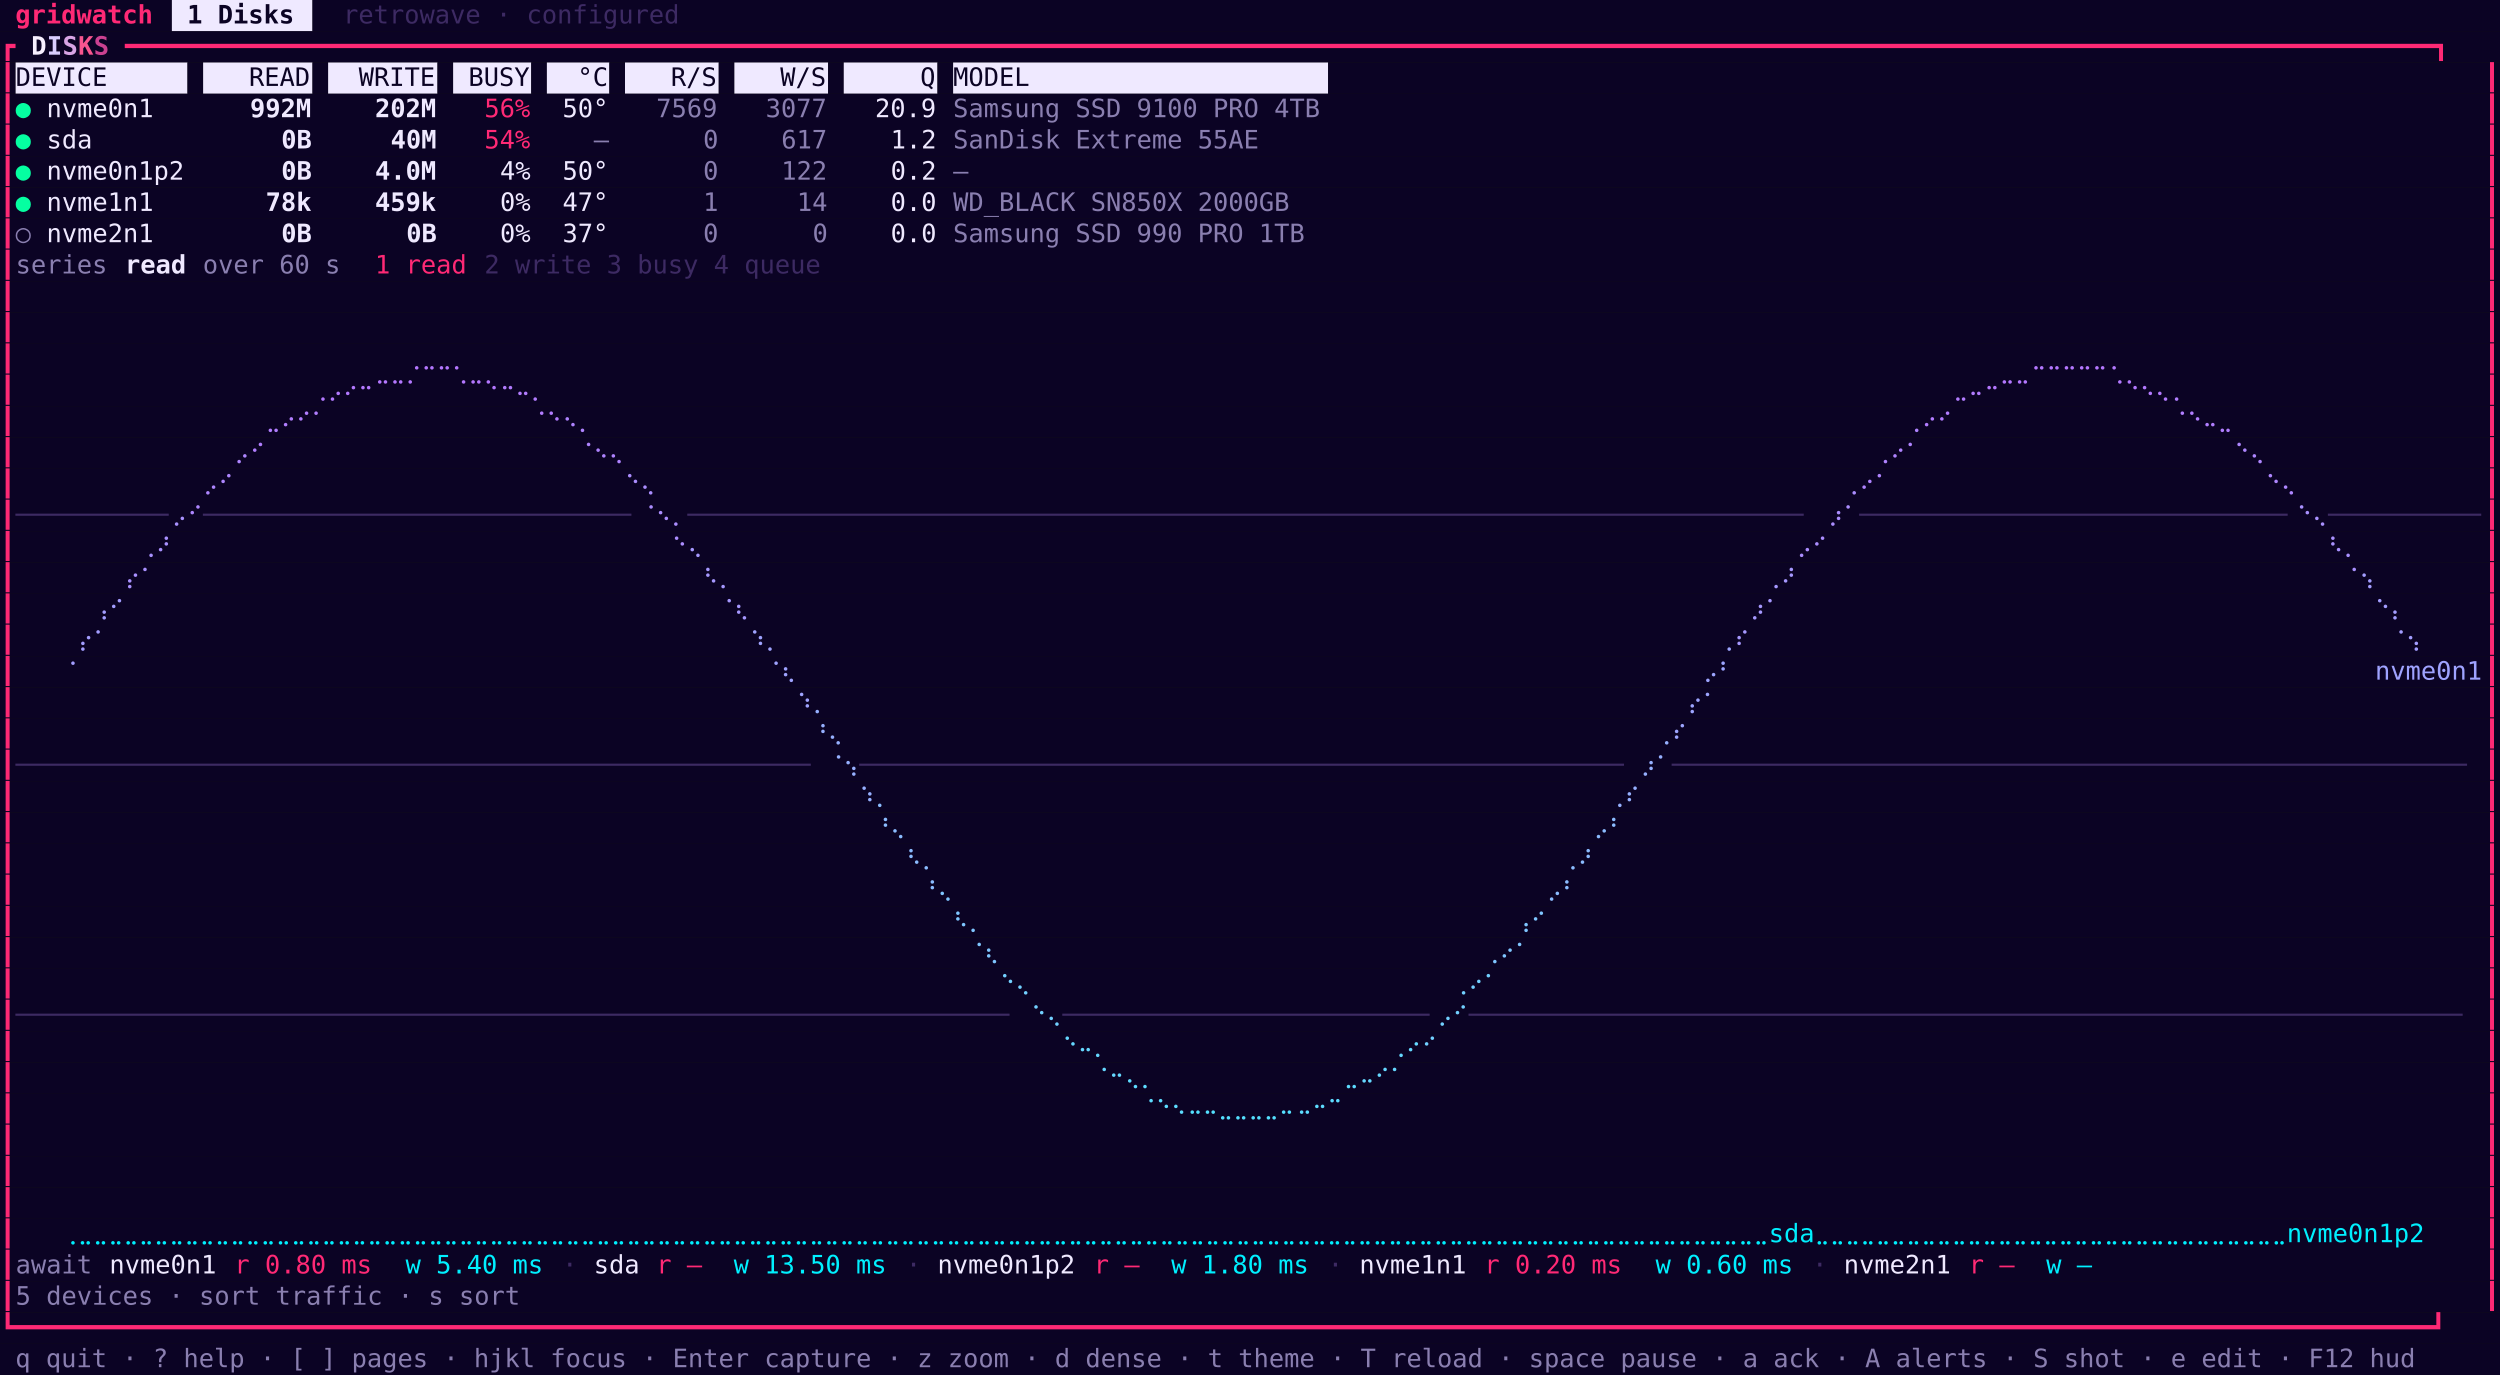
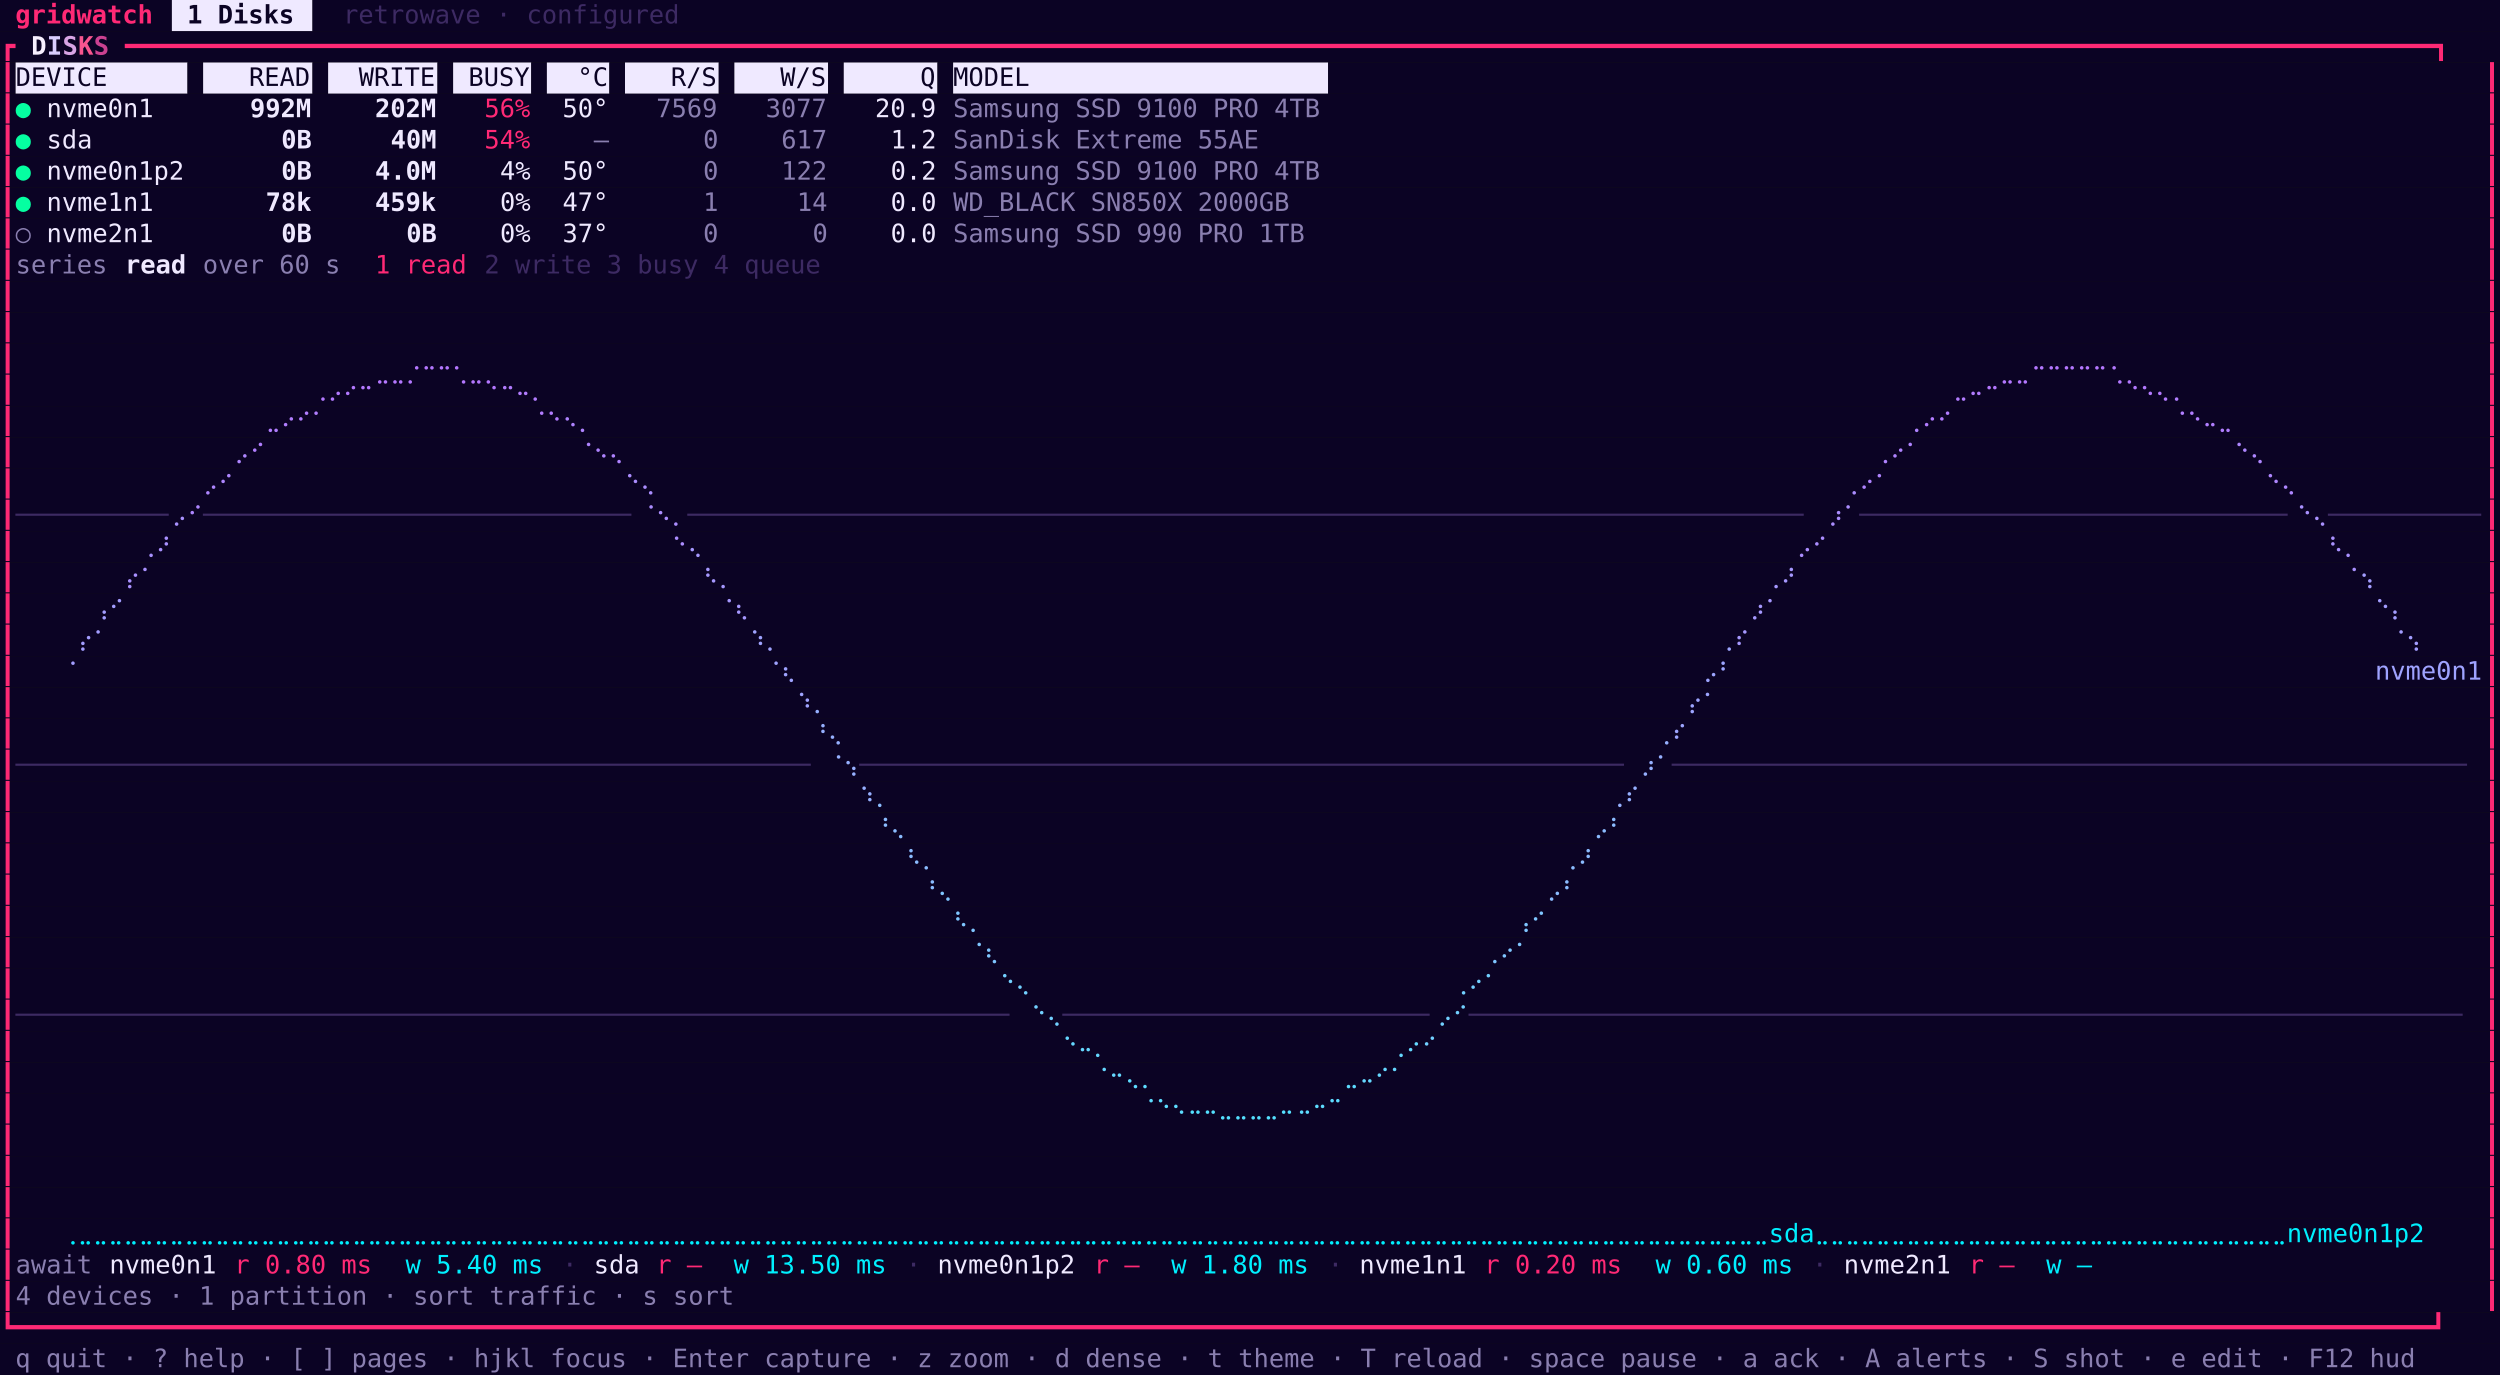
<svg xmlns="http://www.w3.org/2000/svg" width="1280" height="704" viewBox="0 0 1280 704" font-family="DejaVu Sans Mono, Menlo, Consolas, monospace" font-size="13">
  <rect width="1280" height="704" fill="#101010" />
  <rect x="0" y="0" width="88" height="16" fill="#0b0324" />
  <rect x="88" y="0" width="72" height="16" fill="#efe9ff" />
  <rect x="160" y="0" width="1120" height="16" fill="#0b0324" />
  <rect x="0" y="16" width="1280" height="16" fill="#0b0324" />
  <rect x="0" y="32" width="8" height="16" fill="#0b0324" />
  <rect x="8" y="32" width="88" height="16" fill="#efe9ff" />
  <rect x="96" y="32" width="8" height="16" fill="#0b0324" />
  <rect x="104" y="32" width="56" height="16" fill="#efe9ff" />
  <rect x="160" y="32" width="8" height="16" fill="#0b0324" />
  <rect x="168" y="32" width="56" height="16" fill="#efe9ff" />
  <rect x="224" y="32" width="8" height="16" fill="#0b0324" />
  <rect x="232" y="32" width="40" height="16" fill="#efe9ff" />
  <rect x="272" y="32" width="8" height="16" fill="#0b0324" />
  <rect x="280" y="32" width="32" height="16" fill="#efe9ff" />
  <rect x="312" y="32" width="8" height="16" fill="#0b0324" />
  <rect x="320" y="32" width="48" height="16" fill="#efe9ff" />
  <rect x="368" y="32" width="8" height="16" fill="#0b0324" />
  <rect x="376" y="32" width="48" height="16" fill="#efe9ff" />
  <rect x="424" y="32" width="8" height="16" fill="#0b0324" />
  <rect x="432" y="32" width="48" height="16" fill="#efe9ff" />
  <rect x="480" y="32" width="8" height="16" fill="#0b0324" />
  <rect x="488" y="32" width="192" height="16" fill="#efe9ff" />
  <rect x="680" y="32" width="600" height="16" fill="#0b0324" />
  <rect x="0" y="48" width="1280" height="16" fill="#0b0324" />
  <rect x="0" y="64" width="1280" height="16" fill="#0b0324" />
  <rect x="0" y="80" width="1280" height="16" fill="#0b0324" />
  <rect x="0" y="96" width="1280" height="16" fill="#0b0324" />
  <rect x="0" y="112" width="1280" height="16" fill="#0b0324" />
  <rect x="0" y="128" width="1280" height="16" fill="#0b0324" />
  <rect x="0" y="144" width="1280" height="16" fill="#0b0324" />
  <rect x="0" y="160" width="1280" height="16" fill="#0b0324" />
  <rect x="0" y="176" width="1280" height="16" fill="#0b0324" />
  <rect x="0" y="192" width="1280" height="16" fill="#0b0324" />
  <rect x="0" y="208" width="1280" height="16" fill="#0b0324" />
  <rect x="0" y="224" width="1280" height="16" fill="#0b0324" />
  <rect x="0" y="240" width="1280" height="16" fill="#0b0324" />
  <rect x="0" y="256" width="1280" height="16" fill="#0b0324" />
  <rect x="0" y="272" width="1280" height="16" fill="#0b0324" />
  <rect x="0" y="288" width="1280" height="16" fill="#0b0324" />
  <rect x="0" y="304" width="1280" height="16" fill="#0b0324" />
  <rect x="0" y="320" width="1280" height="16" fill="#0b0324" />
  <rect x="0" y="336" width="1280" height="16" fill="#0b0324" />
  <rect x="0" y="352" width="1280" height="16" fill="#0b0324" />
  <rect x="0" y="368" width="1280" height="16" fill="#0b0324" />
  <rect x="0" y="384" width="1280" height="16" fill="#0b0324" />
  <rect x="0" y="400" width="1280" height="16" fill="#0b0324" />
  <rect x="0" y="416" width="1280" height="16" fill="#0b0324" />
  <rect x="0" y="432" width="1280" height="16" fill="#0b0324" />
  <rect x="0" y="448" width="1280" height="16" fill="#0b0324" />
  <rect x="0" y="464" width="1280" height="16" fill="#0b0324" />
  <rect x="0" y="480" width="1280" height="16" fill="#0b0324" />
  <rect x="0" y="496" width="1280" height="16" fill="#0b0324" />
  <rect x="0" y="512" width="1280" height="16" fill="#0b0324" />
  <rect x="0" y="528" width="1280" height="16" fill="#0b0324" />
  <rect x="0" y="544" width="1280" height="16" fill="#0b0324" />
  <rect x="0" y="560" width="1280" height="16" fill="#0b0324" />
  <rect x="0" y="576" width="1280" height="16" fill="#0b0324" />
  <rect x="0" y="592" width="1280" height="16" fill="#0b0324" />
  <rect x="0" y="608" width="1280" height="16" fill="#0b0324" />
  <rect x="0" y="624" width="1280" height="16" fill="#0b0324" />
  <rect x="0" y="640" width="1280" height="16" fill="#0b0324" />
  <rect x="0" y="656" width="1280" height="16" fill="#0b0324" />
  <rect x="0" y="672" width="1280" height="16" fill="#0b0324" />
  <rect x="0" y="688" width="1280" height="16" fill="#0b0324" />
  <text x="0" y="12" fill="#ff2975" font-weight="bold" textLength="88" lengthAdjust="spacingAndGlyphs" xml:space="preserve"> gridwatch </text>
  <text x="88" y="12" fill="#0b0324" font-weight="bold" textLength="72" lengthAdjust="spacingAndGlyphs" xml:space="preserve"> 1 Disks </text>
  <text x="160" y="12" fill="#3d2a63" textLength="192" lengthAdjust="spacingAndGlyphs" xml:space="preserve">  retrowave · configured</text>
  <text x="0" y="28" fill="#ff2975" textLength="8" lengthAdjust="spacingAndGlyphs" xml:space="preserve">┏</text>
  <text x="16" y="28" fill="#f6effe" font-weight="bold" textLength="8" lengthAdjust="spacingAndGlyphs" xml:space="preserve">D</text>
  <text x="24" y="28" fill="#d9cdff" font-weight="bold" textLength="8" lengthAdjust="spacingAndGlyphs" xml:space="preserve">I</text>
  <text x="32" y="28" fill="#d7a4e4" font-weight="bold" textLength="8" lengthAdjust="spacingAndGlyphs" xml:space="preserve">S</text>
  <text x="40" y="28" fill="#f8558f" font-weight="bold" textLength="8" lengthAdjust="spacingAndGlyphs" xml:space="preserve">K</text>
  <text x="48" y="28" fill="#cb4191" font-weight="bold" textLength="8" lengthAdjust="spacingAndGlyphs" xml:space="preserve">S</text>
  <text x="64" y="28" fill="#ff2975" textLength="1216" lengthAdjust="spacingAndGlyphs" xml:space="preserve">━━━━━━━━━━━━━━━━━━━━━━━━━━━━━━━━━━━━━━━━━━━━━━━━━━━━━━━━━━━━━━━━━━━━━━━━━━━━━━━━━━━━━━━━━━━━━━━━━━━━━━━━━━━━━━━━━━━━━━━━━━━━━━━━━━━━━━━━━━━━━━━━━━━━━━━┓</text>
  <text x="0" y="44" fill="#ff2975" textLength="8" lengthAdjust="spacingAndGlyphs" xml:space="preserve">┃</text>
  <text x="8" y="44" fill="#0b0324" textLength="88" lengthAdjust="spacingAndGlyphs" xml:space="preserve">DEVICE     </text>
  <text x="104" y="44" fill="#0b0324" textLength="56" lengthAdjust="spacingAndGlyphs" xml:space="preserve">   READ</text>
  <text x="168" y="44" fill="#0b0324" textLength="56" lengthAdjust="spacingAndGlyphs" xml:space="preserve">  WRITE</text>
  <text x="232" y="44" fill="#0b0324" textLength="40" lengthAdjust="spacingAndGlyphs" xml:space="preserve"> BUSY</text>
  <text x="280" y="44" fill="#0b0324" textLength="32" lengthAdjust="spacingAndGlyphs" xml:space="preserve">  °C</text>
  <text x="320" y="44" fill="#0b0324" textLength="48" lengthAdjust="spacingAndGlyphs" xml:space="preserve">   R/S</text>
  <text x="376" y="44" fill="#0b0324" textLength="48" lengthAdjust="spacingAndGlyphs" xml:space="preserve">   W/S</text>
  <text x="432" y="44" fill="#0b0324" textLength="48" lengthAdjust="spacingAndGlyphs" xml:space="preserve">     Q</text>
  <text x="488" y="44" fill="#0b0324" textLength="192" lengthAdjust="spacingAndGlyphs" xml:space="preserve">MODEL                   </text>
  <text x="1272" y="44" fill="#ff2975" textLength="8" lengthAdjust="spacingAndGlyphs" xml:space="preserve">┃</text>
  <text x="0" y="60" fill="#ff2975" textLength="8" lengthAdjust="spacingAndGlyphs" xml:space="preserve">┃</text>
  <text x="8" y="60" fill="#05ffa1" textLength="8" lengthAdjust="spacingAndGlyphs" xml:space="preserve">●</text>
  <text x="16" y="60" fill="#efe9ff" textLength="64" lengthAdjust="spacingAndGlyphs" xml:space="preserve"> nvme0n1</text>
  <text x="128" y="60" fill="#efe9ff" font-weight="bold" textLength="32" lengthAdjust="spacingAndGlyphs" xml:space="preserve">992M</text>
  <text x="192" y="60" fill="#efe9ff" font-weight="bold" textLength="32" lengthAdjust="spacingAndGlyphs" xml:space="preserve">202M</text>
  <text x="248" y="60" fill="#ff2975" textLength="24" lengthAdjust="spacingAndGlyphs" xml:space="preserve">56%</text>
  <text x="288" y="60" fill="#efe9ff" textLength="24" lengthAdjust="spacingAndGlyphs" xml:space="preserve">50°</text>
  <text x="336" y="60" fill="#8a7fb0" textLength="32" lengthAdjust="spacingAndGlyphs" xml:space="preserve">7569</text>
  <text x="392" y="60" fill="#8a7fb0" textLength="32" lengthAdjust="spacingAndGlyphs" xml:space="preserve">3077</text>
  <text x="448" y="60" fill="#efe9ff" textLength="32" lengthAdjust="spacingAndGlyphs" xml:space="preserve">20.9</text>
  <text x="488" y="60" fill="#8a7fb0" textLength="192" lengthAdjust="spacingAndGlyphs" xml:space="preserve">Samsung SSD 9100 PRO 4TB</text>
  <text x="1272" y="60" fill="#ff2975" textLength="8" lengthAdjust="spacingAndGlyphs" xml:space="preserve">┃</text>
  <text x="0" y="76" fill="#ff2975" textLength="8" lengthAdjust="spacingAndGlyphs" xml:space="preserve">┃</text>
  <text x="8" y="76" fill="#05ffa1" textLength="8" lengthAdjust="spacingAndGlyphs" xml:space="preserve">●</text>
  <text x="16" y="76" fill="#efe9ff" textLength="32" lengthAdjust="spacingAndGlyphs" xml:space="preserve"> sda</text>
  <text x="144" y="76" fill="#efe9ff" font-weight="bold" textLength="16" lengthAdjust="spacingAndGlyphs" xml:space="preserve">0B</text>
  <text x="200" y="76" fill="#efe9ff" font-weight="bold" textLength="24" lengthAdjust="spacingAndGlyphs" xml:space="preserve">40M</text>
  <text x="248" y="76" fill="#ff2975" textLength="24" lengthAdjust="spacingAndGlyphs" xml:space="preserve">54%</text>
  <text x="304" y="76" fill="#8a7fb0" textLength="8" lengthAdjust="spacingAndGlyphs" xml:space="preserve">—</text>
  <text x="360" y="76" fill="#8a7fb0" textLength="8" lengthAdjust="spacingAndGlyphs" xml:space="preserve">0</text>
  <text x="400" y="76" fill="#8a7fb0" textLength="24" lengthAdjust="spacingAndGlyphs" xml:space="preserve">617</text>
  <text x="456" y="76" fill="#efe9ff" textLength="24" lengthAdjust="spacingAndGlyphs" xml:space="preserve">1.2</text>
  <text x="488" y="76" fill="#8a7fb0" textLength="160" lengthAdjust="spacingAndGlyphs" xml:space="preserve">SanDisk Extreme 55AE</text>
  <text x="1272" y="76" fill="#ff2975" textLength="8" lengthAdjust="spacingAndGlyphs" xml:space="preserve">┃</text>
  <text x="0" y="92" fill="#ff2975" textLength="8" lengthAdjust="spacingAndGlyphs" xml:space="preserve">┃</text>
  <text x="8" y="92" fill="#05ffa1" textLength="8" lengthAdjust="spacingAndGlyphs" xml:space="preserve">●</text>
  <text x="16" y="92" fill="#efe9ff" textLength="80" lengthAdjust="spacingAndGlyphs" xml:space="preserve"> nvme0n1p2</text>
  <text x="144" y="92" fill="#efe9ff" font-weight="bold" textLength="16" lengthAdjust="spacingAndGlyphs" xml:space="preserve">0B</text>
  <text x="192" y="92" fill="#efe9ff" font-weight="bold" textLength="32" lengthAdjust="spacingAndGlyphs" xml:space="preserve">4.0M</text>
  <text x="256" y="92" fill="#efe9ff" textLength="16" lengthAdjust="spacingAndGlyphs" xml:space="preserve">4%</text>
  <text x="288" y="92" fill="#efe9ff" textLength="24" lengthAdjust="spacingAndGlyphs" xml:space="preserve">50°</text>
  <text x="360" y="92" fill="#8a7fb0" textLength="8" lengthAdjust="spacingAndGlyphs" xml:space="preserve">0</text>
  <text x="400" y="92" fill="#8a7fb0" textLength="24" lengthAdjust="spacingAndGlyphs" xml:space="preserve">122</text>
  <text x="456" y="92" fill="#efe9ff" textLength="24" lengthAdjust="spacingAndGlyphs" xml:space="preserve">0.2</text>
-   <text x="488" y="92" fill="#8a7fb0" textLength="8" lengthAdjust="spacingAndGlyphs" xml:space="preserve">—</text>
+   <text x="488" y="92" fill="#8a7fb0" textLength="192" lengthAdjust="spacingAndGlyphs" xml:space="preserve">Samsung SSD 9100 PRO 4TB</text>
  <text x="1272" y="92" fill="#ff2975" textLength="8" lengthAdjust="spacingAndGlyphs" xml:space="preserve">┃</text>
  <text x="0" y="108" fill="#ff2975" textLength="8" lengthAdjust="spacingAndGlyphs" xml:space="preserve">┃</text>
  <text x="8" y="108" fill="#05ffa1" textLength="8" lengthAdjust="spacingAndGlyphs" xml:space="preserve">●</text>
  <text x="16" y="108" fill="#efe9ff" textLength="64" lengthAdjust="spacingAndGlyphs" xml:space="preserve"> nvme1n1</text>
  <text x="136" y="108" fill="#efe9ff" font-weight="bold" textLength="24" lengthAdjust="spacingAndGlyphs" xml:space="preserve">78k</text>
  <text x="192" y="108" fill="#efe9ff" font-weight="bold" textLength="32" lengthAdjust="spacingAndGlyphs" xml:space="preserve">459k</text>
  <text x="256" y="108" fill="#efe9ff" textLength="16" lengthAdjust="spacingAndGlyphs" xml:space="preserve">0%</text>
  <text x="288" y="108" fill="#efe9ff" textLength="24" lengthAdjust="spacingAndGlyphs" xml:space="preserve">47°</text>
  <text x="360" y="108" fill="#8a7fb0" textLength="8" lengthAdjust="spacingAndGlyphs" xml:space="preserve">1</text>
  <text x="408" y="108" fill="#8a7fb0" textLength="16" lengthAdjust="spacingAndGlyphs" xml:space="preserve">14</text>
  <text x="456" y="108" fill="#efe9ff" textLength="24" lengthAdjust="spacingAndGlyphs" xml:space="preserve">0.0</text>
  <text x="488" y="108" fill="#8a7fb0" textLength="176" lengthAdjust="spacingAndGlyphs" xml:space="preserve">WD_BLACK SN850X 2000GB</text>
  <text x="1272" y="108" fill="#ff2975" textLength="8" lengthAdjust="spacingAndGlyphs" xml:space="preserve">┃</text>
  <text x="0" y="124" fill="#ff2975" textLength="8" lengthAdjust="spacingAndGlyphs" xml:space="preserve">┃</text>
  <text x="8" y="124" fill="#8a7fb0" textLength="8" lengthAdjust="spacingAndGlyphs" xml:space="preserve">○</text>
  <text x="16" y="124" fill="#efe9ff" textLength="64" lengthAdjust="spacingAndGlyphs" xml:space="preserve"> nvme2n1</text>
  <text x="144" y="124" fill="#efe9ff" font-weight="bold" textLength="16" lengthAdjust="spacingAndGlyphs" xml:space="preserve">0B</text>
  <text x="208" y="124" fill="#efe9ff" font-weight="bold" textLength="16" lengthAdjust="spacingAndGlyphs" xml:space="preserve">0B</text>
  <text x="256" y="124" fill="#efe9ff" textLength="16" lengthAdjust="spacingAndGlyphs" xml:space="preserve">0%</text>
  <text x="288" y="124" fill="#efe9ff" textLength="24" lengthAdjust="spacingAndGlyphs" xml:space="preserve">37°</text>
  <text x="360" y="124" fill="#8a7fb0" textLength="8" lengthAdjust="spacingAndGlyphs" xml:space="preserve">0</text>
  <text x="416" y="124" fill="#8a7fb0" textLength="8" lengthAdjust="spacingAndGlyphs" xml:space="preserve">0</text>
  <text x="456" y="124" fill="#efe9ff" textLength="24" lengthAdjust="spacingAndGlyphs" xml:space="preserve">0.0</text>
  <text x="488" y="124" fill="#8a7fb0" textLength="184" lengthAdjust="spacingAndGlyphs" xml:space="preserve">Samsung SSD 990 PRO 1TB</text>
  <text x="1272" y="124" fill="#ff2975" textLength="8" lengthAdjust="spacingAndGlyphs" xml:space="preserve">┃</text>
  <text x="0" y="140" fill="#ff2975" textLength="8" lengthAdjust="spacingAndGlyphs" xml:space="preserve">┃</text>
  <text x="8" y="140" fill="#8a7fb0" textLength="56" lengthAdjust="spacingAndGlyphs" xml:space="preserve">series </text>
  <text x="64" y="140" fill="#efe9ff" font-weight="bold" textLength="32" lengthAdjust="spacingAndGlyphs" xml:space="preserve">read</text>
  <text x="96" y="140" fill="#8a7fb0" textLength="96" lengthAdjust="spacingAndGlyphs" xml:space="preserve"> over 60 s  </text>
  <text x="192" y="140" fill="#ff2975" textLength="56" lengthAdjust="spacingAndGlyphs" xml:space="preserve">1 read </text>
  <text x="248" y="140" fill="#3d2a63" textLength="184" lengthAdjust="spacingAndGlyphs" xml:space="preserve">2 write 3 busy 4 queue </text>
  <text x="1272" y="140" fill="#ff2975" textLength="8" lengthAdjust="spacingAndGlyphs" xml:space="preserve">┃</text>
  <text x="0" y="156" fill="#ff2975" textLength="8" lengthAdjust="spacingAndGlyphs" xml:space="preserve">┃</text>
  <text x="1272" y="156" fill="#ff2975" textLength="8" lengthAdjust="spacingAndGlyphs" xml:space="preserve">┃</text>
  <text x="0" y="172" fill="#ff2975" textLength="8" lengthAdjust="spacingAndGlyphs" xml:space="preserve">┃</text>
  <text x="1272" y="172" fill="#ff2975" textLength="8" lengthAdjust="spacingAndGlyphs" xml:space="preserve">┃</text>
  <text x="0" y="188" fill="#ff2975" textLength="8" lengthAdjust="spacingAndGlyphs" xml:space="preserve">┃</text>
  <text x="208" y="188" fill="#b477ff" textLength="32" lengthAdjust="spacingAndGlyphs" xml:space="preserve">⢀⣀⣀⡀</text>
  <text x="1040" y="188" fill="#b477ff" textLength="40" lengthAdjust="spacingAndGlyphs" xml:space="preserve">⣀⣀⣀⣀⣀</text>
  <text x="1080" y="188" fill="#b379ff" textLength="8" lengthAdjust="spacingAndGlyphs" xml:space="preserve">⡀</text>
  <text x="1272" y="188" fill="#ff2975" textLength="8" lengthAdjust="spacingAndGlyphs" xml:space="preserve">┃</text>
  <text x="0" y="204" fill="#ff2975" textLength="8" lengthAdjust="spacingAndGlyphs" xml:space="preserve">┃</text>
  <text x="160" y="204" fill="#b379ff" textLength="32" lengthAdjust="spacingAndGlyphs" xml:space="preserve">⢀⡠⠔⠒</text>
  <text x="192" y="204" fill="#b477ff" textLength="24" lengthAdjust="spacingAndGlyphs" xml:space="preserve">⠉⠉⠁</text>
  <text x="232" y="204" fill="#b477ff" textLength="24" lengthAdjust="spacingAndGlyphs" xml:space="preserve">⠈⠉⠑</text>
  <text x="256" y="204" fill="#b27cff" textLength="24" lengthAdjust="spacingAndGlyphs" xml:space="preserve">⠒⠤⡀</text>
  <text x="1000" y="204" fill="#b27cff" textLength="16" lengthAdjust="spacingAndGlyphs" xml:space="preserve">⣀⠤</text>
  <text x="1016" y="204" fill="#b477ff" textLength="24" lengthAdjust="spacingAndGlyphs" xml:space="preserve">⠒⠉⠉</text>
  <text x="1080" y="204" fill="#b379ff" textLength="32" lengthAdjust="spacingAndGlyphs" xml:space="preserve">⠈⠑⠢⢄</text>
  <text x="1112" y="204" fill="#b17eff" textLength="8" lengthAdjust="spacingAndGlyphs" xml:space="preserve">⡀</text>
  <text x="1272" y="204" fill="#ff2975" textLength="8" lengthAdjust="spacingAndGlyphs" xml:space="preserve">┃</text>
  <text x="0" y="220" fill="#ff2975" textLength="8" lengthAdjust="spacingAndGlyphs" xml:space="preserve">┃</text>
  <text x="136" y="220" fill="#b17eff" textLength="32" lengthAdjust="spacingAndGlyphs" xml:space="preserve">⣀⠔⠊⠁</text>
  <text x="272" y="220" fill="#b27cff" textLength="16" lengthAdjust="spacingAndGlyphs" xml:space="preserve">⠈⠑</text>
  <text x="288" y="220" fill="#af83ff" textLength="16" lengthAdjust="spacingAndGlyphs" xml:space="preserve">⠢⡀</text>
  <text x="976" y="220" fill="#af83ff" textLength="8" lengthAdjust="spacingAndGlyphs" xml:space="preserve">⢀</text>
  <text x="984" y="220" fill="#b27cff" textLength="16" lengthAdjust="spacingAndGlyphs" xml:space="preserve">⠔⠊</text>
  <text x="1112" y="220" fill="#b17eff" textLength="32" lengthAdjust="spacingAndGlyphs" xml:space="preserve">⠈⠑⠤⣀</text>
  <text x="1272" y="220" fill="#ff2975" textLength="8" lengthAdjust="spacingAndGlyphs" xml:space="preserve">┃</text>
  <text x="0" y="236" fill="#ff2975" textLength="8" lengthAdjust="spacingAndGlyphs" xml:space="preserve">┃</text>
  <text x="120" y="236" fill="#ae86ff" textLength="8" lengthAdjust="spacingAndGlyphs" xml:space="preserve">⡠</text>
  <text x="128" y="236" fill="#b17eff" textLength="8" lengthAdjust="spacingAndGlyphs" xml:space="preserve">⠊</text>
  <text x="296" y="236" fill="#af83ff" textLength="24" lengthAdjust="spacingAndGlyphs" xml:space="preserve">⠈⠢⢄</text>
  <text x="960" y="236" fill="#af83ff" textLength="24" lengthAdjust="spacingAndGlyphs" xml:space="preserve">⢀⠔⠁</text>
  <text x="1144" y="236" fill="#ae86ff" textLength="16" lengthAdjust="spacingAndGlyphs" xml:space="preserve">⠑⢄</text>
  <text x="1272" y="236" fill="#ff2975" textLength="8" lengthAdjust="spacingAndGlyphs" xml:space="preserve">┃</text>
  <text x="0" y="252" fill="#ff2975" textLength="8" lengthAdjust="spacingAndGlyphs" xml:space="preserve">┃</text>
  <text x="104" y="252" fill="#ae86ff" textLength="16" lengthAdjust="spacingAndGlyphs" xml:space="preserve">⡠⠊</text>
  <text x="320" y="252" fill="#ab8dff" textLength="16" lengthAdjust="spacingAndGlyphs" xml:space="preserve">⠑⢄</text>
  <text x="944" y="252" fill="#ab8dff" textLength="8" lengthAdjust="spacingAndGlyphs" xml:space="preserve">⢀</text>
  <text x="952" y="252" fill="#af83ff" textLength="16" lengthAdjust="spacingAndGlyphs" xml:space="preserve">⠔⠁</text>
  <text x="1160" y="252" fill="#ae86ff" textLength="16" lengthAdjust="spacingAndGlyphs" xml:space="preserve">⠑⢄</text>
  <text x="1272" y="252" fill="#ff2975" textLength="8" lengthAdjust="spacingAndGlyphs" xml:space="preserve">┃</text>
  <text x="0" y="268" fill="#ff2975" textLength="8" lengthAdjust="spacingAndGlyphs" xml:space="preserve">┃</text>
  <text x="8" y="268" fill="#3d2a63" textLength="80" lengthAdjust="spacingAndGlyphs" xml:space="preserve">──────────</text>
  <text x="88" y="268" fill="#a991ff" textLength="8" lengthAdjust="spacingAndGlyphs" xml:space="preserve">⡠</text>
  <text x="96" y="268" fill="#ae86ff" textLength="8" lengthAdjust="spacingAndGlyphs" xml:space="preserve">⠊</text>
  <text x="104" y="268" fill="#3d2a63" textLength="224" lengthAdjust="spacingAndGlyphs" xml:space="preserve">────────────────────────────</text>
  <text x="328" y="268" fill="#ab8dff" textLength="24" lengthAdjust="spacingAndGlyphs" xml:space="preserve">⠈⠢⡀</text>
  <text x="352" y="268" fill="#3d2a63" textLength="584" lengthAdjust="spacingAndGlyphs" xml:space="preserve">─────────────────────────────────────────────────────────────────────────</text>
  <text x="936" y="268" fill="#ab8dff" textLength="16" lengthAdjust="spacingAndGlyphs" xml:space="preserve">⡰⠁</text>
  <text x="952" y="268" fill="#3d2a63" textLength="224" lengthAdjust="spacingAndGlyphs" xml:space="preserve">────────────────────────────</text>
  <text x="1176" y="268" fill="#a991ff" textLength="16" lengthAdjust="spacingAndGlyphs" xml:space="preserve">⠑⢄</text>
  <text x="1192" y="268" fill="#3d2a63" textLength="80" lengthAdjust="spacingAndGlyphs" xml:space="preserve">──────────</text>
  <text x="1272" y="268" fill="#ff2975" textLength="8" lengthAdjust="spacingAndGlyphs" xml:space="preserve">┃</text>
  <text x="0" y="284" fill="#ff2975" textLength="8" lengthAdjust="spacingAndGlyphs" xml:space="preserve">┃</text>
  <text x="72" y="284" fill="#a991ff" textLength="16" lengthAdjust="spacingAndGlyphs" xml:space="preserve">⢀⠜</text>
  <text x="344" y="284" fill="#ab8dff" textLength="8" lengthAdjust="spacingAndGlyphs" xml:space="preserve">⠑</text>
  <text x="352" y="284" fill="#a698ff" textLength="8" lengthAdjust="spacingAndGlyphs" xml:space="preserve">⢄</text>
  <text x="920" y="284" fill="#ab8dff" textLength="16" lengthAdjust="spacingAndGlyphs" xml:space="preserve">⡠⠊</text>
  <text x="1192" y="284" fill="#a991ff" textLength="16" lengthAdjust="spacingAndGlyphs" xml:space="preserve">⠣⡀</text>
  <text x="1272" y="284" fill="#ff2975" textLength="8" lengthAdjust="spacingAndGlyphs" xml:space="preserve">┃</text>
  <text x="0" y="300" fill="#ff2975" textLength="8" lengthAdjust="spacingAndGlyphs" xml:space="preserve">┃</text>
  <text x="64" y="300" fill="#a991ff" textLength="16" lengthAdjust="spacingAndGlyphs" xml:space="preserve">⡔⠁</text>
  <text x="360" y="300" fill="#a698ff" textLength="16" lengthAdjust="spacingAndGlyphs" xml:space="preserve">⠣⡀</text>
  <text x="904" y="300" fill="#a698ff" textLength="16" lengthAdjust="spacingAndGlyphs" xml:space="preserve">⢀⠜</text>
  <text x="1200" y="300" fill="#a991ff" textLength="8" lengthAdjust="spacingAndGlyphs" xml:space="preserve">⠈</text>
  <text x="1208" y="300" fill="#a39dff" textLength="8" lengthAdjust="spacingAndGlyphs" xml:space="preserve">⢢</text>
  <text x="1272" y="300" fill="#ff2975" textLength="8" lengthAdjust="spacingAndGlyphs" xml:space="preserve">┃</text>
  <text x="0" y="316" fill="#ff2975" textLength="8" lengthAdjust="spacingAndGlyphs" xml:space="preserve">┃</text>
  <text x="48" y="316" fill="#a39dff" textLength="16" lengthAdjust="spacingAndGlyphs" xml:space="preserve">⢠⠊</text>
  <text x="368" y="316" fill="#a698ff" textLength="16" lengthAdjust="spacingAndGlyphs" xml:space="preserve">⠈⢆</text>
  <text x="896" y="316" fill="#a698ff" textLength="16" lengthAdjust="spacingAndGlyphs" xml:space="preserve">⡰⠁</text>
  <text x="1216" y="316" fill="#a39dff" textLength="16" lengthAdjust="spacingAndGlyphs" xml:space="preserve">⠑⡄</text>
  <text x="1272" y="316" fill="#ff2975" textLength="8" lengthAdjust="spacingAndGlyphs" xml:space="preserve">┃</text>
  <text x="0" y="332" fill="#ff2975" textLength="8" lengthAdjust="spacingAndGlyphs" xml:space="preserve">┃</text>
  <text x="40" y="332" fill="#a39dff" textLength="16" lengthAdjust="spacingAndGlyphs" xml:space="preserve">⡔⠁</text>
  <text x="384" y="332" fill="#9fa3ff" textLength="16" lengthAdjust="spacingAndGlyphs" xml:space="preserve">⠱⡀</text>
  <text x="880" y="332" fill="#9da5ff" textLength="8" lengthAdjust="spacingAndGlyphs" xml:space="preserve">⢀</text>
  <text x="888" y="332" fill="#a698ff" textLength="8" lengthAdjust="spacingAndGlyphs" xml:space="preserve">⠎</text>
  <text x="1224" y="332" fill="#a39dff" textLength="16" lengthAdjust="spacingAndGlyphs" xml:space="preserve">⠈⢢</text>
  <text x="1272" y="332" fill="#ff2975" textLength="8" lengthAdjust="spacingAndGlyphs" xml:space="preserve">┃</text>
  <text x="0" y="348" fill="#ff2975" textLength="8" lengthAdjust="spacingAndGlyphs" xml:space="preserve">┃</text>
  <text x="32" y="348" fill="#a39dff" textLength="8" lengthAdjust="spacingAndGlyphs" xml:space="preserve">⠈</text>
  <text x="392" y="348" fill="#9fa3ff" textLength="16" lengthAdjust="spacingAndGlyphs" xml:space="preserve">⠈⢆</text>
  <text x="872" y="348" fill="#9da5ff" textLength="16" lengthAdjust="spacingAndGlyphs" xml:space="preserve">⡠⠃</text>
  <text x="1216" y="348" fill="#9fa3ff" textLength="56" lengthAdjust="spacingAndGlyphs" xml:space="preserve">nvme0n1</text>
  <text x="1272" y="348" fill="#ff2975" textLength="8" lengthAdjust="spacingAndGlyphs" xml:space="preserve">┃</text>
  <text x="0" y="364" fill="#ff2975" textLength="8" lengthAdjust="spacingAndGlyphs" xml:space="preserve">┃</text>
  <text x="408" y="364" fill="#9fa3ff" textLength="8" lengthAdjust="spacingAndGlyphs" xml:space="preserve">⠱</text>
  <text x="416" y="364" fill="#96b0ff" textLength="8" lengthAdjust="spacingAndGlyphs" xml:space="preserve">⡀</text>
  <text x="864" y="364" fill="#9da5ff" textLength="16" lengthAdjust="spacingAndGlyphs" xml:space="preserve">⡔⠁</text>
  <text x="1272" y="364" fill="#ff2975" textLength="8" lengthAdjust="spacingAndGlyphs" xml:space="preserve">┃</text>
  <text x="0" y="380" fill="#ff2975" textLength="8" lengthAdjust="spacingAndGlyphs" xml:space="preserve">┃</text>
  <text x="416" y="380" fill="#96b0ff" textLength="16" lengthAdjust="spacingAndGlyphs" xml:space="preserve">⠘⢄</text>
  <text x="848" y="380" fill="#96b0ff" textLength="8" lengthAdjust="spacingAndGlyphs" xml:space="preserve">⢀</text>
  <text x="856" y="380" fill="#9da5ff" textLength="8" lengthAdjust="spacingAndGlyphs" xml:space="preserve">⠎</text>
  <text x="1272" y="380" fill="#ff2975" textLength="8" lengthAdjust="spacingAndGlyphs" xml:space="preserve">┃</text>
  <text x="0" y="396" fill="#ff2975" textLength="8" lengthAdjust="spacingAndGlyphs" xml:space="preserve">┃</text>
  <text x="8" y="396" fill="#3d2a63" textLength="416" lengthAdjust="spacingAndGlyphs" xml:space="preserve">────────────────────────────────────────────────────</text>
  <text x="424" y="396" fill="#96b0ff" textLength="16" lengthAdjust="spacingAndGlyphs" xml:space="preserve">⠈⢢</text>
  <text x="440" y="396" fill="#3d2a63" textLength="400" lengthAdjust="spacingAndGlyphs" xml:space="preserve">──────────────────────────────────────────────────</text>
  <text x="840" y="396" fill="#96b0ff" textLength="16" lengthAdjust="spacingAndGlyphs" xml:space="preserve">⡰⠁</text>
  <text x="856" y="396" fill="#3d2a63" textLength="416" lengthAdjust="spacingAndGlyphs" xml:space="preserve">────────────────────────────────────────────────────</text>
  <text x="1272" y="396" fill="#ff2975" textLength="8" lengthAdjust="spacingAndGlyphs" xml:space="preserve">┃</text>
  <text x="0" y="412" fill="#ff2975" textLength="8" lengthAdjust="spacingAndGlyphs" xml:space="preserve">┃</text>
  <text x="440" y="412" fill="#96b0ff" textLength="8" lengthAdjust="spacingAndGlyphs" xml:space="preserve">⠱</text>
  <text x="448" y="412" fill="#8bbcff" textLength="8" lengthAdjust="spacingAndGlyphs" xml:space="preserve">⡀</text>
  <text x="824" y="412" fill="#96b0ff" textLength="16" lengthAdjust="spacingAndGlyphs" xml:space="preserve">⢀⠎</text>
  <text x="1272" y="412" fill="#ff2975" textLength="8" lengthAdjust="spacingAndGlyphs" xml:space="preserve">┃</text>
  <text x="0" y="428" fill="#ff2975" textLength="8" lengthAdjust="spacingAndGlyphs" xml:space="preserve">┃</text>
  <text x="448" y="428" fill="#8bbcff" textLength="16" lengthAdjust="spacingAndGlyphs" xml:space="preserve">⠘⢄</text>
  <text x="816" y="428" fill="#8bbcff" textLength="16" lengthAdjust="spacingAndGlyphs" xml:space="preserve">⡠⠃</text>
  <text x="1272" y="428" fill="#ff2975" textLength="8" lengthAdjust="spacingAndGlyphs" xml:space="preserve">┃</text>
  <text x="0" y="444" fill="#ff2975" textLength="8" lengthAdjust="spacingAndGlyphs" xml:space="preserve">┃</text>
  <text x="464" y="444" fill="#8bbcff" textLength="16" lengthAdjust="spacingAndGlyphs" xml:space="preserve">⠣⡀</text>
  <text x="800" y="444" fill="#8bbcff" textLength="16" lengthAdjust="spacingAndGlyphs" xml:space="preserve">⢀⠜</text>
  <text x="1272" y="444" fill="#ff2975" textLength="8" lengthAdjust="spacingAndGlyphs" xml:space="preserve">┃</text>
  <text x="0" y="460" fill="#ff2975" textLength="8" lengthAdjust="spacingAndGlyphs" xml:space="preserve">┃</text>
  <text x="472" y="460" fill="#8bbcff" textLength="8" lengthAdjust="spacingAndGlyphs" xml:space="preserve">⠘</text>
  <text x="480" y="460" fill="#7fc6ff" textLength="8" lengthAdjust="spacingAndGlyphs" xml:space="preserve">⢄</text>
  <text x="792" y="460" fill="#8bbcff" textLength="16" lengthAdjust="spacingAndGlyphs" xml:space="preserve">⡠⠃</text>
  <text x="1272" y="460" fill="#ff2975" textLength="8" lengthAdjust="spacingAndGlyphs" xml:space="preserve">┃</text>
  <text x="0" y="476" fill="#ff2975" textLength="8" lengthAdjust="spacingAndGlyphs" xml:space="preserve">┃</text>
  <text x="488" y="476" fill="#7fc6ff" textLength="16" lengthAdjust="spacingAndGlyphs" xml:space="preserve">⠣⡀</text>
  <text x="776" y="476" fill="#7fc6ff" textLength="16" lengthAdjust="spacingAndGlyphs" xml:space="preserve">⢠⠊</text>
  <text x="1272" y="476" fill="#ff2975" textLength="8" lengthAdjust="spacingAndGlyphs" xml:space="preserve">┃</text>
  <text x="0" y="492" fill="#ff2975" textLength="8" lengthAdjust="spacingAndGlyphs" xml:space="preserve">┃</text>
  <text x="496" y="492" fill="#7fc6ff" textLength="16" lengthAdjust="spacingAndGlyphs" xml:space="preserve">⠈⢆</text>
  <text x="760" y="492" fill="#7fc6ff" textLength="24" lengthAdjust="spacingAndGlyphs" xml:space="preserve">⢀⠔⠁</text>
  <text x="1272" y="492" fill="#ff2975" textLength="8" lengthAdjust="spacingAndGlyphs" xml:space="preserve">┃</text>
  <text x="0" y="508" fill="#ff2975" textLength="8" lengthAdjust="spacingAndGlyphs" xml:space="preserve">┃</text>
  <text x="512" y="508" fill="#72d0ff" textLength="16" lengthAdjust="spacingAndGlyphs" xml:space="preserve">⠑⢄</text>
  <text x="744" y="508" fill="#72d0ff" textLength="24" lengthAdjust="spacingAndGlyphs" xml:space="preserve">⢀⠔⠁</text>
  <text x="1272" y="508" fill="#ff2975" textLength="8" lengthAdjust="spacingAndGlyphs" xml:space="preserve">┃</text>
  <text x="0" y="524" fill="#ff2975" textLength="8" lengthAdjust="spacingAndGlyphs" xml:space="preserve">┃</text>
  <text x="8" y="524" fill="#3d2a63" textLength="520" lengthAdjust="spacingAndGlyphs" xml:space="preserve">─────────────────────────────────────────────────────────────────</text>
  <text x="528" y="524" fill="#72d0ff" textLength="16" lengthAdjust="spacingAndGlyphs" xml:space="preserve">⠑⢄</text>
  <text x="544" y="524" fill="#3d2a63" textLength="192" lengthAdjust="spacingAndGlyphs" xml:space="preserve">────────────────────────</text>
  <text x="736" y="524" fill="#72d0ff" textLength="16" lengthAdjust="spacingAndGlyphs" xml:space="preserve">⡠⠊</text>
  <text x="752" y="524" fill="#3d2a63" textLength="520" lengthAdjust="spacingAndGlyphs" xml:space="preserve">─────────────────────────────────────────────────────────────────</text>
  <text x="1272" y="524" fill="#ff2975" textLength="8" lengthAdjust="spacingAndGlyphs" xml:space="preserve">┃</text>
  <text x="0" y="540" fill="#ff2975" textLength="8" lengthAdjust="spacingAndGlyphs" xml:space="preserve">┃</text>
  <text x="544" y="540" fill="#65d8ff" textLength="24" lengthAdjust="spacingAndGlyphs" xml:space="preserve">⠑⠤⡀</text>
  <text x="712" y="540" fill="#65d8ff" textLength="16" lengthAdjust="spacingAndGlyphs" xml:space="preserve">⢀⠔</text>
  <text x="728" y="540" fill="#72d0ff" textLength="8" lengthAdjust="spacingAndGlyphs" xml:space="preserve">⠊</text>
  <text x="1272" y="540" fill="#ff2975" textLength="8" lengthAdjust="spacingAndGlyphs" xml:space="preserve">┃</text>
  <text x="0" y="556" fill="#ff2975" textLength="8" lengthAdjust="spacingAndGlyphs" xml:space="preserve">┃</text>
  <text x="560" y="556" fill="#65d8ff" textLength="16" lengthAdjust="spacingAndGlyphs" xml:space="preserve">⠈⠒</text>
  <text x="576" y="556" fill="#5ddcff" textLength="16" lengthAdjust="spacingAndGlyphs" xml:space="preserve">⢄⡀</text>
  <text x="688" y="556" fill="#5ddcff" textLength="8" lengthAdjust="spacingAndGlyphs" xml:space="preserve">⣀</text>
  <text x="696" y="556" fill="#65d8ff" textLength="24" lengthAdjust="spacingAndGlyphs" xml:space="preserve">⠤⠊⠁</text>
  <text x="1272" y="556" fill="#ff2975" textLength="8" lengthAdjust="spacingAndGlyphs" xml:space="preserve">┃</text>
  <text x="0" y="572" fill="#ff2975" textLength="8" lengthAdjust="spacingAndGlyphs" xml:space="preserve">┃</text>
  <text x="584" y="572" fill="#5ddcff" textLength="24" lengthAdjust="spacingAndGlyphs" xml:space="preserve">⠈⠑⠢</text>
  <text x="608" y="572" fill="#54e0ff" textLength="56" lengthAdjust="spacingAndGlyphs" xml:space="preserve">⠤⠤⣀⣀⣀⣀⠤</text>
  <text x="664" y="572" fill="#5ddcff" textLength="24" lengthAdjust="spacingAndGlyphs" xml:space="preserve">⠤⠒⠉</text>
  <text x="1272" y="572" fill="#ff2975" textLength="8" lengthAdjust="spacingAndGlyphs" xml:space="preserve">┃</text>
  <text x="0" y="588" fill="#ff2975" textLength="8" lengthAdjust="spacingAndGlyphs" xml:space="preserve">┃</text>
  <text x="1272" y="588" fill="#ff2975" textLength="8" lengthAdjust="spacingAndGlyphs" xml:space="preserve">┃</text>
  <text x="0" y="604" fill="#ff2975" textLength="8" lengthAdjust="spacingAndGlyphs" xml:space="preserve">┃</text>
  <text x="1272" y="604" fill="#ff2975" textLength="8" lengthAdjust="spacingAndGlyphs" xml:space="preserve">┃</text>
  <text x="0" y="620" fill="#ff2975" textLength="8" lengthAdjust="spacingAndGlyphs" xml:space="preserve">┃</text>
  <text x="1272" y="620" fill="#ff2975" textLength="8" lengthAdjust="spacingAndGlyphs" xml:space="preserve">┃</text>
  <text x="0" y="636" fill="#ff2975" textLength="8" lengthAdjust="spacingAndGlyphs" xml:space="preserve">┃</text>
  <text x="32" y="636" fill="#00effe" textLength="1240" lengthAdjust="spacingAndGlyphs" xml:space="preserve">⢀⣀⣀⣀⣀⣀⣀⣀⣀⣀⣀⣀⣀⣀⣀⣀⣀⣀⣀⣀⣀⣀⣀⣀⣀⣀⣀⣀⣀⣀⣀⣀⣀⣀⣀⣀⣀⣀⣀⣀⣀⣀⣀⣀⣀⣀⣀⣀⣀⣀⣀⣀⣀⣀⣀⣀⣀⣀⣀⣀⣀⣀⣀⣀⣀⣀⣀⣀⣀⣀⣀⣀⣀⣀⣀⣀⣀⣀⣀⣀⣀⣀⣀⣀⣀⣀⣀⣀⣀⣀⣀⣀⣀⣀⣀⣀⣀⣀⣀⣀⣀⣀⣀⣀⣀⣀⣀⣀⣀⣀⣀⣀sda⣀⣀⣀⣀⣀⣀⣀⣀⣀⣀⣀⣀⣀⣀⣀⣀⣀⣀⣀⣀⣀⣀⣀⣀⣀⣀⣀⣀⣀⣀⣀nvme0n1p2</text>
  <text x="1272" y="636" fill="#ff2975" textLength="8" lengthAdjust="spacingAndGlyphs" xml:space="preserve">┃</text>
  <text x="0" y="652" fill="#ff2975" textLength="8" lengthAdjust="spacingAndGlyphs" xml:space="preserve">┃</text>
  <text x="8" y="652" fill="#8a7fb0" textLength="48" lengthAdjust="spacingAndGlyphs" xml:space="preserve">await </text>
  <text x="56" y="652" fill="#efe9ff" textLength="64" lengthAdjust="spacingAndGlyphs" xml:space="preserve">nvme0n1 </text>
  <text x="120" y="652" fill="#ff2975" textLength="72" lengthAdjust="spacingAndGlyphs" xml:space="preserve">r 0.80 ms</text>
  <text x="192" y="652" fill="#00f0ff" textLength="88" lengthAdjust="spacingAndGlyphs" xml:space="preserve">  w 5.40 ms</text>
  <text x="280" y="652" fill="#3d2a63" textLength="24" lengthAdjust="spacingAndGlyphs" xml:space="preserve"> · </text>
  <text x="304" y="652" fill="#efe9ff" textLength="32" lengthAdjust="spacingAndGlyphs" xml:space="preserve">sda </text>
  <text x="336" y="652" fill="#ff2975" textLength="24" lengthAdjust="spacingAndGlyphs" xml:space="preserve">r —</text>
  <text x="360" y="652" fill="#00f0ff" textLength="96" lengthAdjust="spacingAndGlyphs" xml:space="preserve">  w 13.50 ms</text>
  <text x="456" y="652" fill="#3d2a63" textLength="24" lengthAdjust="spacingAndGlyphs" xml:space="preserve"> · </text>
  <text x="480" y="652" fill="#efe9ff" textLength="80" lengthAdjust="spacingAndGlyphs" xml:space="preserve">nvme0n1p2 </text>
  <text x="560" y="652" fill="#ff2975" textLength="24" lengthAdjust="spacingAndGlyphs" xml:space="preserve">r —</text>
  <text x="584" y="652" fill="#00f0ff" textLength="88" lengthAdjust="spacingAndGlyphs" xml:space="preserve">  w 1.80 ms</text>
  <text x="672" y="652" fill="#3d2a63" textLength="24" lengthAdjust="spacingAndGlyphs" xml:space="preserve"> · </text>
  <text x="696" y="652" fill="#efe9ff" textLength="64" lengthAdjust="spacingAndGlyphs" xml:space="preserve">nvme1n1 </text>
  <text x="760" y="652" fill="#ff2975" textLength="72" lengthAdjust="spacingAndGlyphs" xml:space="preserve">r 0.20 ms</text>
  <text x="832" y="652" fill="#00f0ff" textLength="88" lengthAdjust="spacingAndGlyphs" xml:space="preserve">  w 0.60 ms</text>
  <text x="920" y="652" fill="#3d2a63" textLength="24" lengthAdjust="spacingAndGlyphs" xml:space="preserve"> · </text>
  <text x="944" y="652" fill="#efe9ff" textLength="64" lengthAdjust="spacingAndGlyphs" xml:space="preserve">nvme2n1 </text>
  <text x="1008" y="652" fill="#ff2975" textLength="24" lengthAdjust="spacingAndGlyphs" xml:space="preserve">r —</text>
  <text x="1032" y="652" fill="#00f0ff" textLength="40" lengthAdjust="spacingAndGlyphs" xml:space="preserve">  w —</text>
  <text x="1272" y="652" fill="#ff2975" textLength="8" lengthAdjust="spacingAndGlyphs" xml:space="preserve">┃</text>
  <text x="0" y="668" fill="#ff2975" textLength="8" lengthAdjust="spacingAndGlyphs" xml:space="preserve">┃</text>
-   <text x="8" y="668" fill="#8a7fb0" textLength="264" lengthAdjust="spacingAndGlyphs" xml:space="preserve">5 devices · sort traffic · s sort</text>
+   <text x="8" y="668" fill="#8a7fb0" textLength="376" lengthAdjust="spacingAndGlyphs" xml:space="preserve">4 devices · 1 partition · sort traffic · s sort</text>
  <text x="1272" y="668" fill="#ff2975" textLength="8" lengthAdjust="spacingAndGlyphs" xml:space="preserve">┃</text>
  <text x="0" y="684" fill="#ff2975" textLength="1280" lengthAdjust="spacingAndGlyphs" xml:space="preserve">┗━━━━━━━━━━━━━━━━━━━━━━━━━━━━━━━━━━━━━━━━━━━━━━━━━━━━━━━━━━━━━━━━━━━━━━━━━━━━━━━━━━━━━━━━━━━━━━━━━━━━━━━━━━━━━━━━━━━━━━━━━━━━━━━━━━━━━━━━━━━━━━━━━━━━━━━━━━━━━━┛</text>
  <text x="0" y="700" fill="#8a7fb0" textLength="1264" lengthAdjust="spacingAndGlyphs" xml:space="preserve"> q quit · ? help · [ ] pages · hjkl focus · Enter capture · z zoom · d dense · t theme · T reload · space pause · a ack · A alerts · S shot · e edit · F12 hud</text>
</svg>
